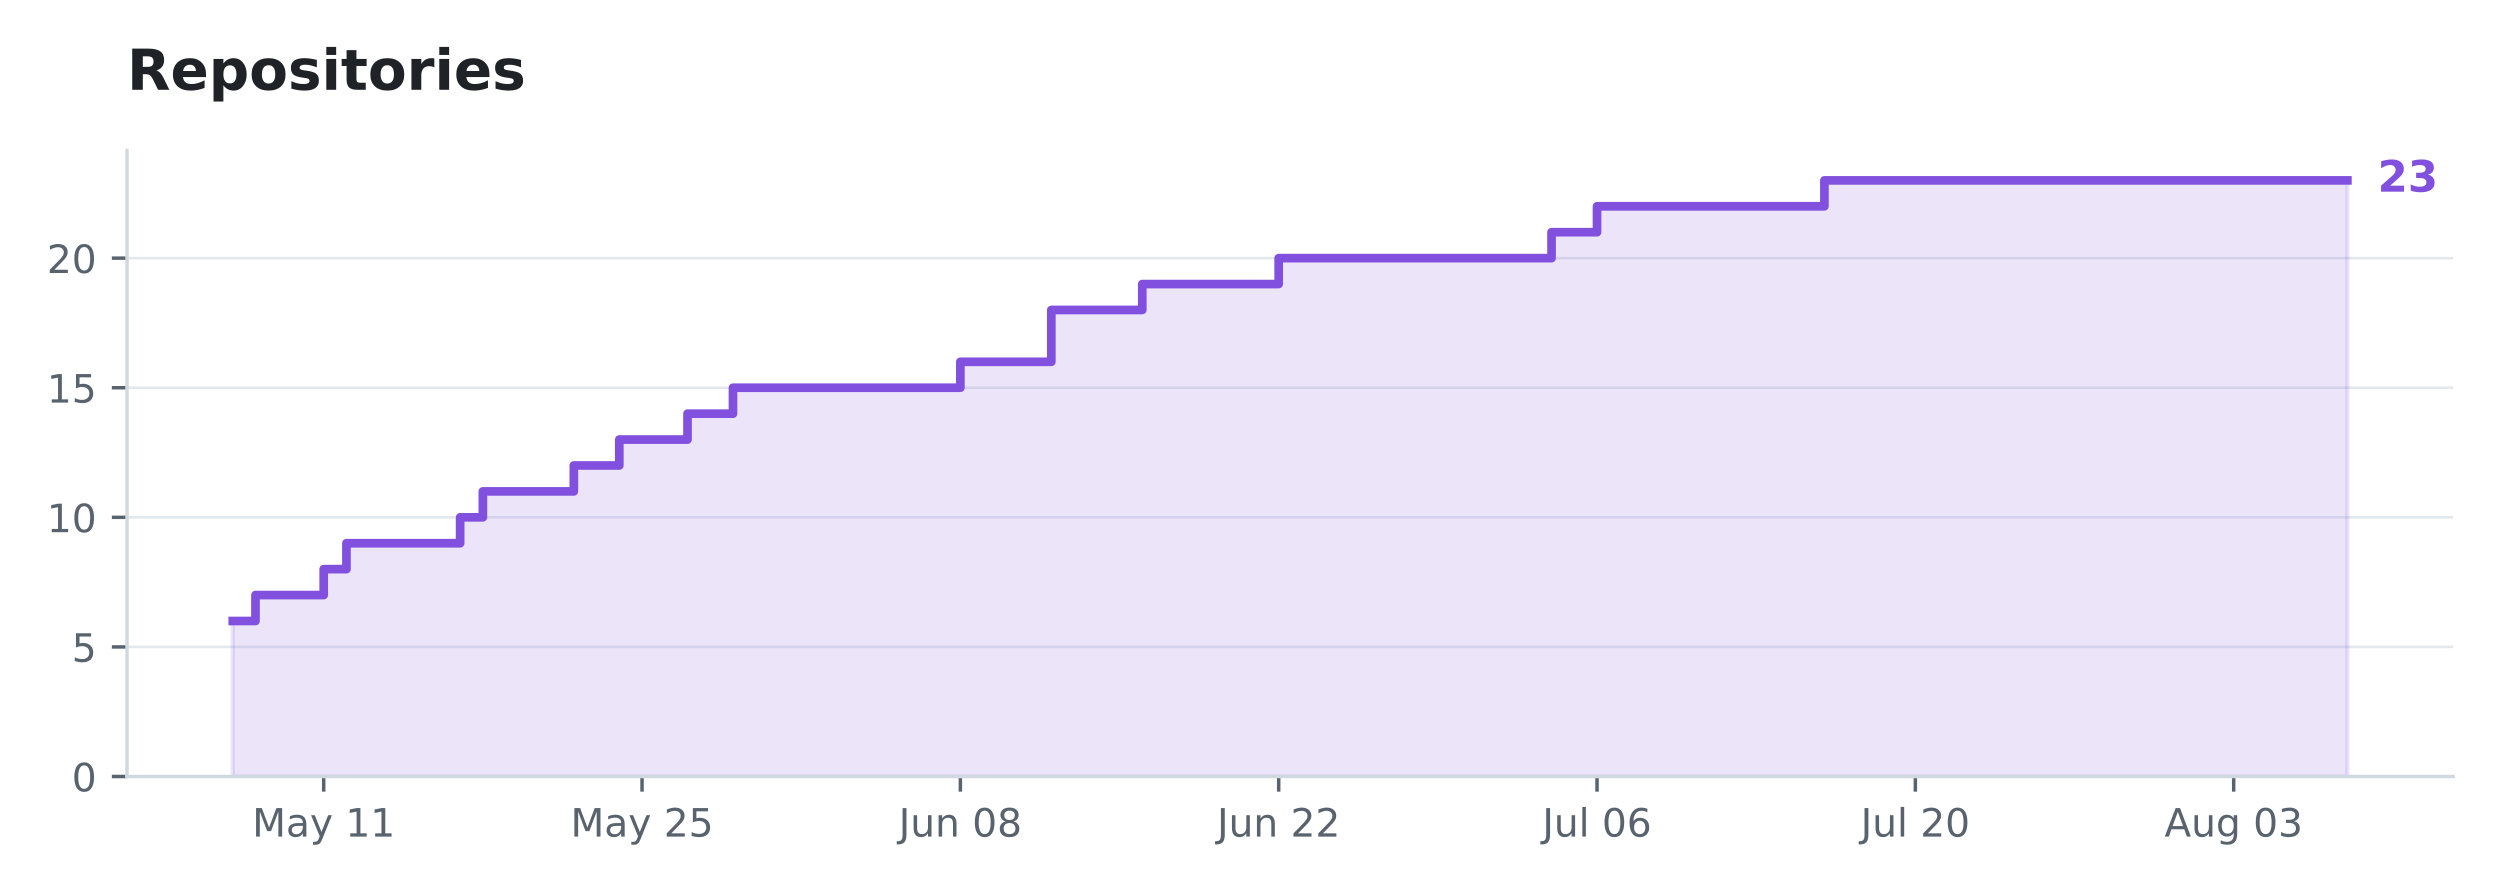
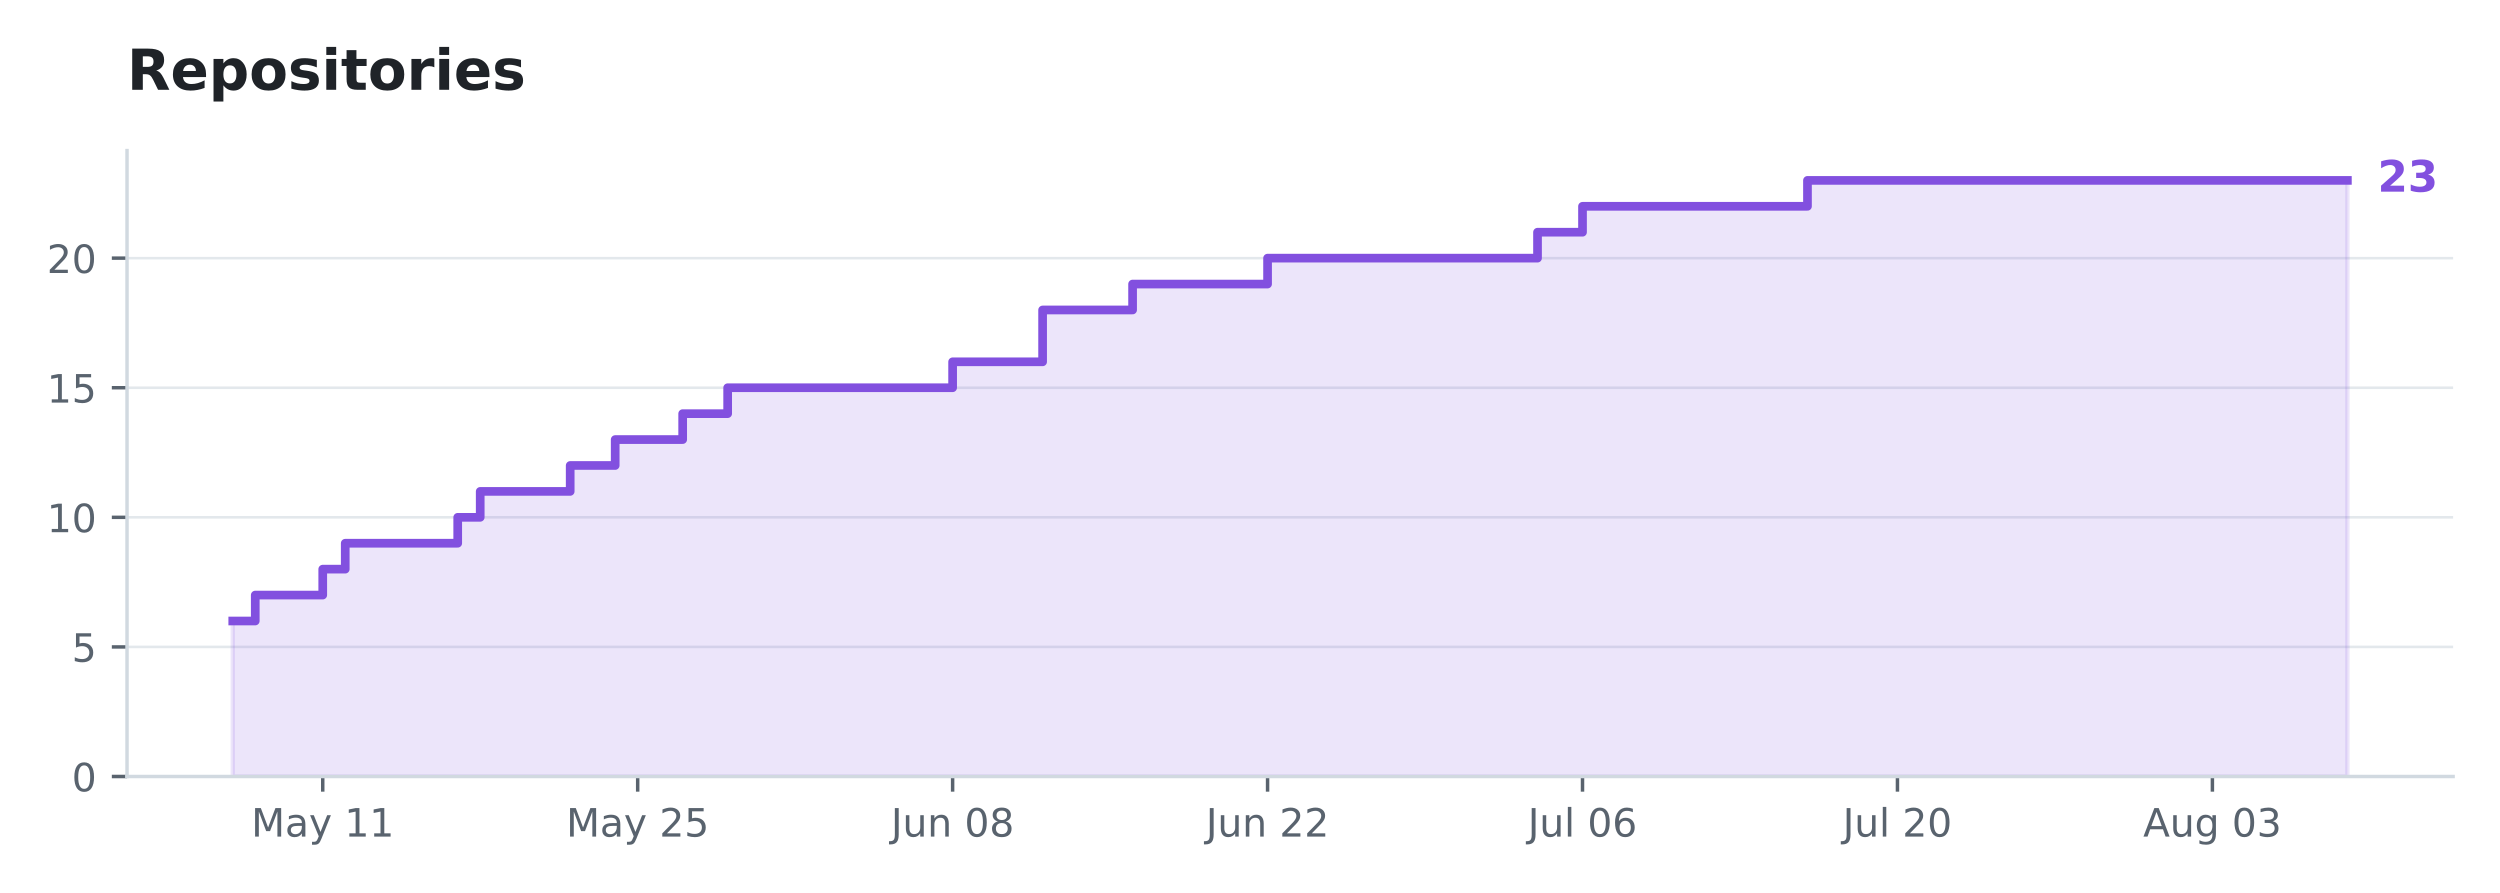
<svg xmlns="http://www.w3.org/2000/svg" xmlns:xlink="http://www.w3.org/1999/xlink" width="575.732pt" height="205.623pt" viewBox="0 0 575.732 205.623" version="1.1">
  <defs>
    <style type="text/css">*{stroke-linejoin: round; stroke-linecap: butt}</style>
  </defs>
  <g id="figure_1">
    <g id="patch_1">
      <path d="M 0 205.623  L 575.732 205.623  L 575.732 0  L 0 0  L 0 205.623  z " style="fill: none; opacity: 0" />
    </g>
    <g id="axes_1">
      <g id="patch_2">
        <path d="M 29.253 178.822  L 564.933 178.822  L 564.933 34.678  L 29.253 34.678  L 29.253 178.822  z " style="fill: none" />
      </g>
      <g id="matplotlib.axis_1">
        <g id="xtick_1">
          <g id="line2d_1">
            <defs>
-               <path id="mcbb203eec3" d="M 0 0  L 0 3.5  " style="stroke: #59636e; stroke-width: 0.8" />
+               <path id="m0a69def0e8" d="M 0 0  L 0 3.5  " style="stroke: #59636e; stroke-width: 0.8" />
            </defs>
            <g>
-               <use xlink:href="#mcbb203eec3" x="74.547" y="178.822" style="fill: #59636e; stroke: #59636e; stroke-width: 0.8" />
+               <use xlink:href="#m0a69def0e8" x="74.324" y="178.822" style="fill: #59636e; stroke: #59636e; stroke-width: 0.8" />
            </g>
          </g>
          <g id="text_1">
-             <g style="fill: #59636e" transform="translate(58.08689 192.6599) scale(0.09 -0.09)">
+             <g style="fill: #59636e" transform="translate(57.86406 192.6599) scale(0.09 -0.09)">
              <defs>
                <path id="DejaVuSans-30" d="M 628 4666  L 1569 4666  L 2759 1491  L 3956 4666  L 4897 4666  L 4897 0  L 4281 0  L 4281 4097  L 3078 897  L 2444 897  L 1241 4097  L 1241 0  L 628 0  L 628 4666  z " transform="scale(0.015625)" />
                <path id="DejaVuSans-44" d="M 2194 1759  Q 1497 1759 1228 1600  Q 959 1441 959 1056  Q 959 750 1161 570  Q 1363 391 1709 391  Q 2188 391 2477 730  Q 2766 1069 2766 1631  L 2766 1759  L 2194 1759  z M 3341 1997  L 3341 0  L 2766 0  L 2766 531  Q 2569 213 2275 61  Q 1981 -91 1556 -91  Q 1019 -91 701 211  Q 384 513 384 1019  Q 384 1609 779 1909  Q 1175 2209 1959 2209  L 2766 2209  L 2766 2266  Q 2766 2663 2505 2880  Q 2244 3097 1772 3097  Q 1472 3097 1187 3025  Q 903 2953 641 2809  L 641 3341  Q 956 3463 1253 3523  Q 1550 3584 1831 3584  Q 2591 3584 2966 3190  Q 3341 2797 3341 1997  z " transform="scale(0.015625)" />
                <path id="DejaVuSans-5c" d="M 2059 -325  Q 1816 -950 1584 -1140  Q 1353 -1331 966 -1331  L 506 -1331  L 506 -850  L 844 -850  Q 1081 -850 1212 -737  Q 1344 -625 1503 -206  L 1606 56  L 191 3500  L 800 3500  L 1894 763  L 2988 3500  L 3597 3500  L 2059 -325  z " transform="scale(0.015625)" />
                <path id="DejaVuSans-3" transform="scale(0.015625)" />
                <path id="DejaVuSans-14" d="M 794 531  L 1825 531  L 1825 4091  L 703 3866  L 703 4441  L 1819 4666  L 2450 4666  L 2450 531  L 3481 531  L 3481 0  L 794 0  L 794 531  z " transform="scale(0.015625)" />
              </defs>
              <use xlink:href="#DejaVuSans-30" />
              <use xlink:href="#DejaVuSans-44" transform="translate(86.28125 0)" />
              <use xlink:href="#DejaVuSans-5c" transform="translate(147.5625 0)" />
              <use xlink:href="#DejaVuSans-3" transform="translate(206.75 0)" />
              <use xlink:href="#DejaVuSans-14" transform="translate(238.5312 0)" />
              <use xlink:href="#DejaVuSans-14" transform="translate(302.1562 0)" />
            </g>
          </g>
        </g>
        <g id="xtick_2">
          <g id="line2d_2">
            <g>
-               <use xlink:href="#mcbb203eec3" x="147.856" y="178.822" style="fill: #59636e; stroke: #59636e; stroke-width: 0.8" />
+               <use xlink:href="#m0a69def0e8" x="146.853" y="178.822" style="fill: #59636e; stroke: #59636e; stroke-width: 0.8" />
            </g>
          </g>
          <g id="text_2">
-             <g style="fill: #59636e" transform="translate(131.396 192.6599) scale(0.09 -0.09)">
+             <g style="fill: #59636e" transform="translate(130.3933 192.6599) scale(0.09 -0.09)">
              <defs>
                <path id="DejaVuSans-15" d="M 1228 531  L 3431 531  L 3431 0  L 469 0  L 469 531  Q 828 903 1448 1529  Q 2069 2156 2228 2338  Q 2531 2678 2651 2914  Q 2772 3150 2772 3378  Q 2772 3750 2511 3984  Q 2250 4219 1831 4219  Q 1534 4219 1204 4116  Q 875 4013 500 3803  L 500 4441  Q 881 4594 1212 4672  Q 1544 4750 1819 4750  Q 2544 4750 2975 4387  Q 3406 4025 3406 3419  Q 3406 3131 3298 2873  Q 3191 2616 2906 2266  Q 2828 2175 2409 1742  Q 1991 1309 1228 531  z " transform="scale(0.015625)" />
                <path id="DejaVuSans-18" d="M 691 4666  L 3169 4666  L 3169 4134  L 1269 4134  L 1269 2991  Q 1406 3038 1543 3061  Q 1681 3084 1819 3084  Q 2600 3084 3056 2656  Q 3513 2228 3513 1497  Q 3513 744 3044 326  Q 2575 -91 1722 -91  Q 1428 -91 1123 -41  Q 819 9 494 109  L 494 744  Q 775 591 1075 516  Q 1375 441 1709 441  Q 2250 441 2565 725  Q 2881 1009 2881 1497  Q 2881 1984 2565 2268  Q 2250 2553 1709 2553  Q 1456 2553 1204 2497  Q 953 2441 691 2322  L 691 4666  z " transform="scale(0.015625)" />
              </defs>
              <use xlink:href="#DejaVuSans-30" />
              <use xlink:href="#DejaVuSans-44" transform="translate(86.28125 0)" />
              <use xlink:href="#DejaVuSans-5c" transform="translate(147.5625 0)" />
              <use xlink:href="#DejaVuSans-3" transform="translate(206.75 0)" />
              <use xlink:href="#DejaVuSans-15" transform="translate(238.5312 0)" />
              <use xlink:href="#DejaVuSans-18" transform="translate(302.1562 0)" />
            </g>
          </g>
        </g>
        <g id="xtick_3">
          <g id="line2d_3">
            <g>
-               <use xlink:href="#mcbb203eec3" x="221.165" y="178.822" style="fill: #59636e; stroke: #59636e; stroke-width: 0.8" />
+               <use xlink:href="#m0a69def0e8" x="219.383" y="178.822" style="fill: #59636e; stroke: #59636e; stroke-width: 0.8" />
            </g>
          </g>
          <g id="text_3">
-             <g style="fill: #59636e" transform="translate(206.9776 192.6599) scale(0.09 -0.09)">
+             <g style="fill: #59636e" transform="translate(205.195 192.6599) scale(0.09 -0.09)">
              <defs>
                <path id="DejaVuSans-2d" d="M 628 4666  L 1259 4666  L 1259 325  Q 1259 -519 939 -900  Q 619 -1281 -91 -1281  L -331 -1281  L -331 -750  L -134 -750  Q 284 -750 456 -515  Q 628 -281 628 325  L 628 4666  z " transform="scale(0.015625)" />
                <path id="DejaVuSans-58" d="M 544 1381  L 544 3500  L 1119 3500  L 1119 1403  Q 1119 906 1312 657  Q 1506 409 1894 409  Q 2359 409 2629 706  Q 2900 1003 2900 1516  L 2900 3500  L 3475 3500  L 3475 0  L 2900 0  L 2900 538  Q 2691 219 2414 64  Q 2138 -91 1772 -91  Q 1169 -91 856 284  Q 544 659 544 1381  z M 1991 3584  L 1991 3584  z " transform="scale(0.015625)" />
                <path id="DejaVuSans-51" d="M 3513 2113  L 3513 0  L 2938 0  L 2938 2094  Q 2938 2591 2744 2837  Q 2550 3084 2163 3084  Q 1697 3084 1428 2787  Q 1159 2491 1159 1978  L 1159 0  L 581 0  L 581 3500  L 1159 3500  L 1159 2956  Q 1366 3272 1645 3428  Q 1925 3584 2291 3584  Q 2894 3584 3203 3211  Q 3513 2838 3513 2113  z " transform="scale(0.015625)" />
                <path id="DejaVuSans-13" d="M 2034 4250  Q 1547 4250 1301 3770  Q 1056 3291 1056 2328  Q 1056 1369 1301 889  Q 1547 409 2034 409  Q 2525 409 2770 889  Q 3016 1369 3016 2328  Q 3016 3291 2770 3770  Q 2525 4250 2034 4250  z M 2034 4750  Q 2819 4750 3233 4129  Q 3647 3509 3647 2328  Q 3647 1150 3233 529  Q 2819 -91 2034 -91  Q 1250 -91 836 529  Q 422 1150 422 2328  Q 422 3509 836 4129  Q 1250 4750 2034 4750  z " transform="scale(0.015625)" />
                <path id="DejaVuSans-1b" d="M 2034 2216  Q 1584 2216 1326 1975  Q 1069 1734 1069 1313  Q 1069 891 1326 650  Q 1584 409 2034 409  Q 2484 409 2743 651  Q 3003 894 3003 1313  Q 3003 1734 2745 1975  Q 2488 2216 2034 2216  z M 1403 2484  Q 997 2584 770 2862  Q 544 3141 544 3541  Q 544 4100 942 4425  Q 1341 4750 2034 4750  Q 2731 4750 3128 4425  Q 3525 4100 3525 3541  Q 3525 3141 3298 2862  Q 3072 2584 2669 2484  Q 3125 2378 3379 2068  Q 3634 1759 3634 1313  Q 3634 634 3220 271  Q 2806 -91 2034 -91  Q 1263 -91 848 271  Q 434 634 434 1313  Q 434 1759 690 2068  Q 947 2378 1403 2484  z M 1172 3481  Q 1172 3119 1398 2916  Q 1625 2713 2034 2713  Q 2441 2713 2670 2916  Q 2900 3119 2900 3481  Q 2900 3844 2670 4047  Q 2441 4250 2034 4250  Q 1625 4250 1398 4047  Q 1172 3844 1172 3481  z " transform="scale(0.015625)" />
              </defs>
              <use xlink:href="#DejaVuSans-2d" />
              <use xlink:href="#DejaVuSans-58" transform="translate(29.5 0)" />
              <use xlink:href="#DejaVuSans-51" transform="translate(92.875 0)" />
              <use xlink:href="#DejaVuSans-3" transform="translate(156.25 0)" />
              <use xlink:href="#DejaVuSans-13" transform="translate(188.0312 0)" />
              <use xlink:href="#DejaVuSans-1b" transform="translate(251.6562 0)" />
            </g>
          </g>
        </g>
        <g id="xtick_4">
          <g id="line2d_4">
            <g>
-               <use xlink:href="#mcbb203eec3" x="294.474" y="178.822" style="fill: #59636e; stroke: #59636e; stroke-width: 0.8" />
+               <use xlink:href="#m0a69def0e8" x="291.912" y="178.822" style="fill: #59636e; stroke: #59636e; stroke-width: 0.8" />
            </g>
          </g>
          <g id="text_4">
-             <g style="fill: #59636e" transform="translate(280.2867 192.6599) scale(0.09 -0.09)">
+             <g style="fill: #59636e" transform="translate(277.7242 192.6599) scale(0.09 -0.09)">
              <use xlink:href="#DejaVuSans-2d" />
              <use xlink:href="#DejaVuSans-58" transform="translate(29.5 0)" />
              <use xlink:href="#DejaVuSans-51" transform="translate(92.875 0)" />
              <use xlink:href="#DejaVuSans-3" transform="translate(156.25 0)" />
              <use xlink:href="#DejaVuSans-15" transform="translate(188.0312 0)" />
              <use xlink:href="#DejaVuSans-15" transform="translate(251.6562 0)" />
            </g>
          </g>
        </g>
        <g id="xtick_5">
          <g id="line2d_5">
            <g>
-               <use xlink:href="#mcbb203eec3" x="367.783" y="178.822" style="fill: #59636e; stroke: #59636e; stroke-width: 0.8" />
+               <use xlink:href="#m0a69def0e8" x="364.441" y="178.822" style="fill: #59636e; stroke: #59636e; stroke-width: 0.8" />
            </g>
          </g>
          <g id="text_5">
-             <g style="fill: #59636e" transform="translate(355.1975 192.6606) scale(0.09 -0.09)">
+             <g style="fill: #59636e" transform="translate(351.8551 192.6606) scale(0.09 -0.09)">
              <defs>
                <path id="DejaVuSans-4f" d="M 603 4863  L 1178 4863  L 1178 0  L 603 0  L 603 4863  z " transform="scale(0.015625)" />
                <path id="DejaVuSans-19" d="M 2113 2584  Q 1688 2584 1439 2293  Q 1191 2003 1191 1497  Q 1191 994 1439 701  Q 1688 409 2113 409  Q 2538 409 2786 701  Q 3034 994 3034 1497  Q 3034 2003 2786 2293  Q 2538 2584 2113 2584  z M 3366 4563  L 3366 3988  Q 3128 4100 2886 4159  Q 2644 4219 2406 4219  Q 1781 4219 1451 3797  Q 1122 3375 1075 2522  Q 1259 2794 1537 2939  Q 1816 3084 2150 3084  Q 2853 3084 3261 2657  Q 3669 2231 3669 1497  Q 3669 778 3244 343  Q 2819 -91 2113 -91  Q 1303 -91 875 529  Q 447 1150 447 2328  Q 447 3434 972 4092  Q 1497 4750 2381 4750  Q 2619 4750 2861 4703  Q 3103 4656 3366 4563  z " transform="scale(0.015625)" />
              </defs>
              <use xlink:href="#DejaVuSans-2d" />
              <use xlink:href="#DejaVuSans-58" transform="translate(29.5 0)" />
              <use xlink:href="#DejaVuSans-4f" transform="translate(92.875 0)" />
              <use xlink:href="#DejaVuSans-3" transform="translate(120.6562 0)" />
              <use xlink:href="#DejaVuSans-13" transform="translate(152.4375 0)" />
              <use xlink:href="#DejaVuSans-19" transform="translate(216.0625 0)" />
            </g>
          </g>
        </g>
        <g id="xtick_6">
          <g id="line2d_6">
            <g>
-               <use xlink:href="#mcbb203eec3" x="441.092" y="178.822" style="fill: #59636e; stroke: #59636e; stroke-width: 0.8" />
+               <use xlink:href="#m0a69def0e8" x="436.97" y="178.822" style="fill: #59636e; stroke: #59636e; stroke-width: 0.8" />
            </g>
          </g>
          <g id="text_6">
-             <g style="fill: #59636e" transform="translate(428.5066 192.6606) scale(0.09 -0.09)">
+             <g style="fill: #59636e" transform="translate(424.3843 192.6606) scale(0.09 -0.09)">
              <use xlink:href="#DejaVuSans-2d" />
              <use xlink:href="#DejaVuSans-58" transform="translate(29.5 0)" />
              <use xlink:href="#DejaVuSans-4f" transform="translate(92.875 0)" />
              <use xlink:href="#DejaVuSans-3" transform="translate(120.6562 0)" />
              <use xlink:href="#DejaVuSans-15" transform="translate(152.4375 0)" />
              <use xlink:href="#DejaVuSans-13" transform="translate(216.0625 0)" />
            </g>
          </g>
        </g>
        <g id="xtick_7">
          <g id="line2d_7">
            <g>
-               <use xlink:href="#mcbb203eec3" x="514.402" y="178.822" style="fill: #59636e; stroke: #59636e; stroke-width: 0.8" />
+               <use xlink:href="#m0a69def0e8" x="509.499" y="178.822" style="fill: #59636e; stroke: #59636e; stroke-width: 0.8" />
            </g>
          </g>
          <g id="text_7">
-             <g style="fill: #59636e" transform="translate(498.4582 192.6599) scale(0.09 -0.09)">
+             <g style="fill: #59636e" transform="translate(493.5561 192.6599) scale(0.09 -0.09)">
              <defs>
                <path id="DejaVuSans-24" d="M 2188 4044  L 1331 1722  L 3047 1722  L 2188 4044  z M 1831 4666  L 2547 4666  L 4325 0  L 3669 0  L 3244 1197  L 1141 1197  L 716 0  L 50 0  L 1831 4666  z " transform="scale(0.015625)" />
                <path id="DejaVuSans-4a" d="M 2906 1791  Q 2906 2416 2648 2759  Q 2391 3103 1925 3103  Q 1463 3103 1205 2759  Q 947 2416 947 1791  Q 947 1169 1205 825  Q 1463 481 1925 481  Q 2391 481 2648 825  Q 2906 1169 2906 1791  z M 3481 434  Q 3481 -459 3084 -895  Q 2688 -1331 1869 -1331  Q 1566 -1331 1297 -1286  Q 1028 -1241 775 -1147  L 775 -588  Q 1028 -725 1275 -790  Q 1522 -856 1778 -856  Q 2344 -856 2625 -561  Q 2906 -266 2906 331  L 2906 616  Q 2728 306 2450 153  Q 2172 0 1784 0  Q 1141 0 747 490  Q 353 981 353 1791  Q 353 2603 747 3093  Q 1141 3584 1784 3584  Q 2172 3584 2450 3431  Q 2728 3278 2906 2969  L 2906 3500  L 3481 3500  L 3481 434  z " transform="scale(0.015625)" />
                <path id="DejaVuSans-16" d="M 2597 2516  Q 3050 2419 3304 2112  Q 3559 1806 3559 1356  Q 3559 666 3084 287  Q 2609 -91 1734 -91  Q 1441 -91 1130 -33  Q 819 25 488 141  L 488 750  Q 750 597 1062 519  Q 1375 441 1716 441  Q 2309 441 2620 675  Q 2931 909 2931 1356  Q 2931 1769 2642 2001  Q 2353 2234 1838 2234  L 1294 2234  L 1294 2753  L 1863 2753  Q 2328 2753 2575 2939  Q 2822 3125 2822 3475  Q 2822 3834 2567 4026  Q 2313 4219 1838 4219  Q 1578 4219 1281 4162  Q 984 4106 628 3988  L 628 4550  Q 988 4650 1302 4700  Q 1616 4750 1894 4750  Q 2613 4750 3031 4423  Q 3450 4097 3450 3541  Q 3450 3153 3228 2886  Q 3006 2619 2597 2516  z " transform="scale(0.015625)" />
              </defs>
              <use xlink:href="#DejaVuSans-24" />
              <use xlink:href="#DejaVuSans-58" transform="translate(68.40625 0)" />
              <use xlink:href="#DejaVuSans-4a" transform="translate(131.7812 0)" />
              <use xlink:href="#DejaVuSans-3" transform="translate(195.2656 0)" />
              <use xlink:href="#DejaVuSans-13" transform="translate(227.0469 0)" />
              <use xlink:href="#DejaVuSans-16" transform="translate(290.6719 0)" />
            </g>
          </g>
        </g>
      </g>
      <g id="matplotlib.axis_2">
        <g id="ytick_1">
          <g id="line2d_8">
-             <path d="M 29.253 178.822  L 564.933 178.822  " clip-path="url(#ped94581269)" style="fill: none; stroke: #d1d9e0; stroke-opacity: 0.6; stroke-width: 0.6; stroke-linecap: square" />
+             <path d="M 29.253 178.822  L 564.933 178.822  " clip-path="url(#pbe15e3e362)" style="fill: none; stroke: #d1d9e0; stroke-opacity: 0.6; stroke-width: 0.6; stroke-linecap: square" />
          </g>
          <g id="line2d_9">
            <defs>
-               <path id="m1f58596555" d="M 0 0  L -3.5 0  " style="stroke: #59636e; stroke-width: 0.8" />
+               <path id="m14bc54cd9a" d="M 0 0  L -3.5 0  " style="stroke: #59636e; stroke-width: 0.8" />
            </defs>
            <g>
-               <use xlink:href="#m1f58596555" x="29.253" y="178.822" style="fill: #59636e; stroke: #59636e; stroke-width: 0.8" />
+               <use xlink:href="#m14bc54cd9a" x="29.253" y="178.822" style="fill: #59636e; stroke: #59636e; stroke-width: 0.8" />
            </g>
          </g>
          <g id="text_8">
            <g style="fill: #59636e" transform="translate(16.52625 182.2409) scale(0.09 -0.09)">
              <use xlink:href="#DejaVuSans-13" />
            </g>
          </g>
        </g>
        <g id="ytick_2">
          <g id="line2d_10">
-             <path d="M 29.253 148.978  L 564.933 148.978  " clip-path="url(#ped94581269)" style="fill: none; stroke: #d1d9e0; stroke-opacity: 0.6; stroke-width: 0.6; stroke-linecap: square" />
+             <path d="M 29.253 148.978  L 564.933 148.978  " clip-path="url(#pbe15e3e362)" style="fill: none; stroke: #d1d9e0; stroke-opacity: 0.6; stroke-width: 0.6; stroke-linecap: square" />
          </g>
          <g id="line2d_11">
            <g>
-               <use xlink:href="#m1f58596555" x="29.253" y="148.978" style="fill: #59636e; stroke: #59636e; stroke-width: 0.8" />
+               <use xlink:href="#m14bc54cd9a" x="29.253" y="148.978" style="fill: #59636e; stroke: #59636e; stroke-width: 0.8" />
            </g>
          </g>
          <g id="text_9">
            <g style="fill: #59636e" transform="translate(16.52625 152.3974) scale(0.09 -0.09)">
              <use xlink:href="#DejaVuSans-18" />
            </g>
          </g>
        </g>
        <g id="ytick_3">
          <g id="line2d_12">
-             <path d="M 29.253 119.135  L 564.933 119.135  " clip-path="url(#ped94581269)" style="fill: none; stroke: #d1d9e0; stroke-opacity: 0.6; stroke-width: 0.6; stroke-linecap: square" />
+             <path d="M 29.253 119.135  L 564.933 119.135  " clip-path="url(#pbe15e3e362)" style="fill: none; stroke: #d1d9e0; stroke-opacity: 0.6; stroke-width: 0.6; stroke-linecap: square" />
          </g>
          <g id="line2d_13">
            <g>
-               <use xlink:href="#m1f58596555" x="29.253" y="119.135" style="fill: #59636e; stroke: #59636e; stroke-width: 0.8" />
+               <use xlink:href="#m14bc54cd9a" x="29.253" y="119.135" style="fill: #59636e; stroke: #59636e; stroke-width: 0.8" />
            </g>
          </g>
          <g id="text_10">
            <g style="fill: #59636e" transform="translate(10.8 122.554) scale(0.09 -0.09)">
              <use xlink:href="#DejaVuSans-14" />
              <use xlink:href="#DejaVuSans-13" transform="translate(63.625 0)" />
            </g>
          </g>
        </g>
        <g id="ytick_4">
          <g id="line2d_14">
-             <path d="M 29.253 89.292  L 564.933 89.292  " clip-path="url(#ped94581269)" style="fill: none; stroke: #d1d9e0; stroke-opacity: 0.6; stroke-width: 0.6; stroke-linecap: square" />
+             <path d="M 29.253 89.292  L 564.933 89.292  " clip-path="url(#pbe15e3e362)" style="fill: none; stroke: #d1d9e0; stroke-opacity: 0.6; stroke-width: 0.6; stroke-linecap: square" />
          </g>
          <g id="line2d_15">
            <g>
-               <use xlink:href="#m1f58596555" x="29.253" y="89.292" style="fill: #59636e; stroke: #59636e; stroke-width: 0.8" />
+               <use xlink:href="#m14bc54cd9a" x="29.253" y="89.292" style="fill: #59636e; stroke: #59636e; stroke-width: 0.8" />
            </g>
          </g>
          <g id="text_11">
            <g style="fill: #59636e" transform="translate(10.8 92.71048) scale(0.09 -0.09)">
              <use xlink:href="#DejaVuSans-14" />
              <use xlink:href="#DejaVuSans-18" transform="translate(63.625 0)" />
            </g>
          </g>
        </g>
        <g id="ytick_5">
          <g id="line2d_16">
-             <path d="M 29.253 59.448  L 564.933 59.448  " clip-path="url(#ped94581269)" style="fill: none; stroke: #d1d9e0; stroke-opacity: 0.6; stroke-width: 0.6; stroke-linecap: square" />
+             <path d="M 29.253 59.448  L 564.933 59.448  " clip-path="url(#pbe15e3e362)" style="fill: none; stroke: #d1d9e0; stroke-opacity: 0.6; stroke-width: 0.6; stroke-linecap: square" />
          </g>
          <g id="line2d_17">
            <g>
-               <use xlink:href="#m1f58596555" x="29.253" y="59.448" style="fill: #59636e; stroke: #59636e; stroke-width: 0.8" />
+               <use xlink:href="#m14bc54cd9a" x="29.253" y="59.448" style="fill: #59636e; stroke: #59636e; stroke-width: 0.8" />
            </g>
          </g>
          <g id="text_12">
            <g style="fill: #59636e" transform="translate(10.8 62.867) scale(0.09 -0.09)">
              <use xlink:href="#DejaVuSans-15" />
              <use xlink:href="#DejaVuSans-13" transform="translate(63.625 0)" />
            </g>
          </g>
        </g>
      </g>
      <g id="FillBetweenPolyCollection_1">
        <defs>
-           <path id="m9e77bc4ef1" d="M 53.602 -26.801  L 53.602 -62.613  L 58.838 -62.613  L 58.838 -68.582  L 64.074 -68.582  L 64.074 -68.582  L 69.311 -68.582  L 69.311 -68.582  L 74.547 -68.582  L 74.547 -74.55  L 79.783 -74.55  L 79.783 -80.519  L 85.02 -80.519  L 85.02 -80.519  L 90.256 -80.519  L 90.256 -80.519  L 95.493 -80.519  L 95.493 -80.519  L 100.729 -80.519  L 100.729 -80.519  L 105.965 -80.519  L 105.965 -86.488  L 111.202 -86.488  L 111.202 -92.456  L 116.438 -92.456  L 116.438 -92.456  L 121.674 -92.456  L 121.674 -92.456  L 126.911 -92.456  L 126.911 -92.456  L 132.147 -92.456  L 132.147 -98.425  L 137.383 -98.425  L 137.383 -98.425  L 142.62 -98.425  L 142.62 -104.394  L 147.856 -104.394  L 147.856 -104.394  L 153.093 -104.394  L 153.093 -104.394  L 158.329 -104.394  L 158.329 -110.362  L 163.565 -110.362  L 163.565 -110.362  L 168.802 -110.362  L 168.802 -116.331  L 174.038 -116.331  L 174.038 -116.331  L 179.274 -116.331  L 179.274 -116.331  L 184.511 -116.331  L 184.511 -116.331  L 189.747 -116.331  L 189.747 -116.331  L 194.983 -116.331  L 194.983 -116.331  L 200.22 -116.331  L 200.22 -116.331  L 205.456 -116.331  L 205.456 -116.331  L 210.692 -116.331  L 210.692 -116.331  L 215.929 -116.331  L 215.929 -116.331  L 221.165 -116.331  L 221.165 -122.3  L 226.402 -122.3  L 226.402 -122.3  L 231.638 -122.3  L 231.638 -122.3  L 236.874 -122.3  L 236.874 -122.3  L 242.111 -122.3  L 242.111 -134.237  L 247.347 -134.237  L 247.347 -134.237  L 252.583 -134.237  L 252.583 -134.237  L 257.82 -134.237  L 257.82 -134.237  L 263.056 -134.237  L 263.056 -140.206  L 268.293 -140.206  L 268.293 -140.206  L 273.529 -140.206  L 273.529 -140.206  L 278.765 -140.206  L 278.765 -140.206  L 284.002 -140.206  L 284.002 -140.206  L 289.238 -140.206  L 289.238 -140.206  L 294.474 -140.206  L 294.474 -146.175  L 299.711 -146.175  L 299.711 -146.175  L 304.947 -146.175  L 304.947 -146.175  L 310.183 -146.175  L 310.183 -146.175  L 315.42 -146.175  L 315.42 -146.175  L 320.656 -146.175  L 320.656 -146.175  L 325.892 -146.175  L 325.892 -146.175  L 331.129 -146.175  L 331.129 -146.175  L 336.365 -146.175  L 336.365 -146.175  L 341.602 -146.175  L 341.602 -146.175  L 346.838 -146.175  L 346.838 -146.175  L 352.074 -146.175  L 352.074 -146.175  L 357.311 -146.175  L 357.311 -152.143  L 362.547 -152.143  L 362.547 -152.143  L 367.783 -152.143  L 367.783 -158.112  L 373.02 -158.112  L 373.02 -158.112  L 378.256 -158.112  L 378.256 -158.112  L 383.493 -158.112  L 383.493 -158.112  L 388.729 -158.112  L 388.729 -158.112  L 393.965 -158.112  L 393.965 -158.112  L 399.202 -158.112  L 399.202 -158.112  L 404.438 -158.112  L 404.438 -158.112  L 409.674 -158.112  L 409.674 -158.112  L 414.911 -158.112  L 414.911 -158.112  L 420.147 -158.112  L 420.147 -164.081  L 425.383 -164.081  L 425.383 -164.081  L 430.62 -164.081  L 430.62 -164.081  L 435.856 -164.081  L 435.856 -164.081  L 441.092 -164.081  L 441.092 -164.081  L 446.329 -164.081  L 446.329 -164.081  L 451.565 -164.081  L 451.565 -164.081  L 456.802 -164.081  L 456.802 -164.081  L 462.038 -164.081  L 462.038 -164.081  L 467.274 -164.081  L 467.274 -164.081  L 472.511 -164.081  L 472.511 -164.081  L 477.747 -164.081  L 477.747 -164.081  L 482.983 -164.081  L 482.983 -164.081  L 488.22 -164.081  L 488.22 -164.081  L 493.456 -164.081  L 493.456 -164.081  L 498.692 -164.081  L 498.692 -164.081  L 503.929 -164.081  L 503.929 -164.081  L 509.165 -164.081  L 509.165 -164.081  L 514.402 -164.081  L 514.402 -164.081  L 519.638 -164.081  L 519.638 -164.081  L 524.874 -164.081  L 524.874 -164.081  L 530.111 -164.081  L 530.111 -164.081  L 535.347 -164.081  L 535.347 -164.081  L 540.583 -164.081  L 540.583 -164.081  L 540.583 -26.801  L 540.583 -26.801  L 540.583 -26.801  L 535.347 -26.801  L 535.347 -26.801  L 530.111 -26.801  L 530.111 -26.801  L 524.874 -26.801  L 524.874 -26.801  L 519.638 -26.801  L 519.638 -26.801  L 514.402 -26.801  L 514.402 -26.801  L 509.165 -26.801  L 509.165 -26.801  L 503.929 -26.801  L 503.929 -26.801  L 498.692 -26.801  L 498.692 -26.801  L 493.456 -26.801  L 493.456 -26.801  L 488.22 -26.801  L 488.22 -26.801  L 482.983 -26.801  L 482.983 -26.801  L 477.747 -26.801  L 477.747 -26.801  L 472.511 -26.801  L 472.511 -26.801  L 467.274 -26.801  L 467.274 -26.801  L 462.038 -26.801  L 462.038 -26.801  L 456.802 -26.801  L 456.802 -26.801  L 451.565 -26.801  L 451.565 -26.801  L 446.329 -26.801  L 446.329 -26.801  L 441.092 -26.801  L 441.092 -26.801  L 435.856 -26.801  L 435.856 -26.801  L 430.62 -26.801  L 430.62 -26.801  L 425.383 -26.801  L 425.383 -26.801  L 420.147 -26.801  L 420.147 -26.801  L 414.911 -26.801  L 414.911 -26.801  L 409.674 -26.801  L 409.674 -26.801  L 404.438 -26.801  L 404.438 -26.801  L 399.202 -26.801  L 399.202 -26.801  L 393.965 -26.801  L 393.965 -26.801  L 388.729 -26.801  L 388.729 -26.801  L 383.493 -26.801  L 383.493 -26.801  L 378.256 -26.801  L 378.256 -26.801  L 373.02 -26.801  L 373.02 -26.801  L 367.783 -26.801  L 367.783 -26.801  L 362.547 -26.801  L 362.547 -26.801  L 357.311 -26.801  L 357.311 -26.801  L 352.074 -26.801  L 352.074 -26.801  L 346.838 -26.801  L 346.838 -26.801  L 341.602 -26.801  L 341.602 -26.801  L 336.365 -26.801  L 336.365 -26.801  L 331.129 -26.801  L 331.129 -26.801  L 325.892 -26.801  L 325.892 -26.801  L 320.656 -26.801  L 320.656 -26.801  L 315.42 -26.801  L 315.42 -26.801  L 310.183 -26.801  L 310.183 -26.801  L 304.947 -26.801  L 304.947 -26.801  L 299.711 -26.801  L 299.711 -26.801  L 294.474 -26.801  L 294.474 -26.801  L 289.238 -26.801  L 289.238 -26.801  L 284.002 -26.801  L 284.002 -26.801  L 278.765 -26.801  L 278.765 -26.801  L 273.529 -26.801  L 273.529 -26.801  L 268.293 -26.801  L 268.293 -26.801  L 263.056 -26.801  L 263.056 -26.801  L 257.82 -26.801  L 257.82 -26.801  L 252.583 -26.801  L 252.583 -26.801  L 247.347 -26.801  L 247.347 -26.801  L 242.111 -26.801  L 242.111 -26.801  L 236.874 -26.801  L 236.874 -26.801  L 231.638 -26.801  L 231.638 -26.801  L 226.402 -26.801  L 226.402 -26.801  L 221.165 -26.801  L 221.165 -26.801  L 215.929 -26.801  L 215.929 -26.801  L 210.692 -26.801  L 210.692 -26.801  L 205.456 -26.801  L 205.456 -26.801  L 200.22 -26.801  L 200.22 -26.801  L 194.983 -26.801  L 194.983 -26.801  L 189.747 -26.801  L 189.747 -26.801  L 184.511 -26.801  L 184.511 -26.801  L 179.274 -26.801  L 179.274 -26.801  L 174.038 -26.801  L 174.038 -26.801  L 168.802 -26.801  L 168.802 -26.801  L 163.565 -26.801  L 163.565 -26.801  L 158.329 -26.801  L 158.329 -26.801  L 153.093 -26.801  L 153.093 -26.801  L 147.856 -26.801  L 147.856 -26.801  L 142.62 -26.801  L 142.62 -26.801  L 137.383 -26.801  L 137.383 -26.801  L 132.147 -26.801  L 132.147 -26.801  L 126.911 -26.801  L 126.911 -26.801  L 121.674 -26.801  L 121.674 -26.801  L 116.438 -26.801  L 116.438 -26.801  L 111.202 -26.801  L 111.202 -26.801  L 105.965 -26.801  L 105.965 -26.801  L 100.729 -26.801  L 100.729 -26.801  L 95.493 -26.801  L 95.493 -26.801  L 90.256 -26.801  L 90.256 -26.801  L 85.02 -26.801  L 85.02 -26.801  L 79.783 -26.801  L 79.783 -26.801  L 74.547 -26.801  L 74.547 -26.801  L 69.311 -26.801  L 69.311 -26.801  L 64.074 -26.801  L 64.074 -26.801  L 58.838 -26.801  L 58.838 -26.801  L 53.602 -26.801  z " style="stroke: #8250df; stroke-opacity: 0.15" />
+           <path id="mf43362ed09" d="M 53.602 -26.801  L 53.602 -62.613  L 58.782 -62.613  L 58.782 -68.582  L 63.963 -68.582  L 63.963 -68.582  L 69.144 -68.582  L 69.144 -68.582  L 74.324 -68.582  L 74.324 -74.55  L 79.505 -74.55  L 79.505 -80.519  L 84.686 -80.519  L 84.686 -80.519  L 89.866 -80.519  L 89.866 -80.519  L 95.047 -80.519  L 95.047 -80.519  L 100.228 -80.519  L 100.228 -80.519  L 105.408 -80.519  L 105.408 -86.488  L 110.589 -86.488  L 110.589 -92.456  L 115.769 -92.456  L 115.769 -92.456  L 120.95 -92.456  L 120.95 -92.456  L 126.131 -92.456  L 126.131 -92.456  L 131.311 -92.456  L 131.311 -98.425  L 136.492 -98.425  L 136.492 -98.425  L 141.673 -98.425  L 141.673 -104.394  L 146.853 -104.394  L 146.853 -104.394  L 152.034 -104.394  L 152.034 -104.394  L 157.215 -104.394  L 157.215 -110.362  L 162.395 -110.362  L 162.395 -110.362  L 167.576 -110.362  L 167.576 -116.331  L 172.757 -116.331  L 172.757 -116.331  L 177.937 -116.331  L 177.937 -116.331  L 183.118 -116.331  L 183.118 -116.331  L 188.299 -116.331  L 188.299 -116.331  L 193.479 -116.331  L 193.479 -116.331  L 198.66 -116.331  L 198.66 -116.331  L 203.841 -116.331  L 203.841 -116.331  L 209.021 -116.331  L 209.021 -116.331  L 214.202 -116.331  L 214.202 -116.331  L 219.383 -116.331  L 219.383 -122.3  L 224.563 -122.3  L 224.563 -122.3  L 229.744 -122.3  L 229.744 -122.3  L 234.925 -122.3  L 234.925 -122.3  L 240.105 -122.3  L 240.105 -134.237  L 245.286 -134.237  L 245.286 -134.237  L 250.467 -134.237  L 250.467 -134.237  L 255.647 -134.237  L 255.647 -134.237  L 260.828 -134.237  L 260.828 -140.206  L 266.009 -140.206  L 266.009 -140.206  L 271.189 -140.206  L 271.189 -140.206  L 276.37 -140.206  L 276.37 -140.206  L 281.551 -140.206  L 281.551 -140.206  L 286.731 -140.206  L 286.731 -140.206  L 291.912 -140.206  L 291.912 -146.175  L 297.092 -146.175  L 297.092 -146.175  L 302.273 -146.175  L 302.273 -146.175  L 307.454 -146.175  L 307.454 -146.175  L 312.634 -146.175  L 312.634 -146.175  L 317.815 -146.175  L 317.815 -146.175  L 322.996 -146.175  L 322.996 -146.175  L 328.176 -146.175  L 328.176 -146.175  L 333.357 -146.175  L 333.357 -146.175  L 338.538 -146.175  L 338.538 -146.175  L 343.718 -146.175  L 343.718 -146.175  L 348.899 -146.175  L 348.899 -146.175  L 354.08 -146.175  L 354.08 -152.143  L 359.26 -152.143  L 359.26 -152.143  L 364.441 -152.143  L 364.441 -158.112  L 369.622 -158.112  L 369.622 -158.112  L 374.802 -158.112  L 374.802 -158.112  L 379.983 -158.112  L 379.983 -158.112  L 385.164 -158.112  L 385.164 -158.112  L 390.344 -158.112  L 390.344 -158.112  L 395.525 -158.112  L 395.525 -158.112  L 400.706 -158.112  L 400.706 -158.112  L 405.886 -158.112  L 405.886 -158.112  L 411.067 -158.112  L 411.067 -158.112  L 416.248 -158.112  L 416.248 -164.081  L 421.428 -164.081  L 421.428 -164.081  L 426.609 -164.081  L 426.609 -164.081  L 431.79 -164.081  L 431.79 -164.081  L 436.97 -164.081  L 436.97 -164.081  L 442.151 -164.081  L 442.151 -164.081  L 447.332 -164.081  L 447.332 -164.081  L 452.512 -164.081  L 452.512 -164.081  L 457.693 -164.081  L 457.693 -164.081  L 462.874 -164.081  L 462.874 -164.081  L 468.054 -164.081  L 468.054 -164.081  L 473.235 -164.081  L 473.235 -164.081  L 478.416 -164.081  L 478.416 -164.081  L 483.596 -164.081  L 483.596 -164.081  L 488.777 -164.081  L 488.777 -164.081  L 493.957 -164.081  L 493.957 -164.081  L 499.138 -164.081  L 499.138 -164.081  L 504.319 -164.081  L 504.319 -164.081  L 509.499 -164.081  L 509.499 -164.081  L 514.68 -164.081  L 514.68 -164.081  L 519.861 -164.081  L 519.861 -164.081  L 525.041 -164.081  L 525.041 -164.081  L 530.222 -164.081  L 530.222 -164.081  L 535.403 -164.081  L 535.403 -164.081  L 540.583 -164.081  L 540.583 -164.081  L 540.583 -26.801  L 540.583 -26.801  L 540.583 -26.801  L 535.403 -26.801  L 535.403 -26.801  L 530.222 -26.801  L 530.222 -26.801  L 525.041 -26.801  L 525.041 -26.801  L 519.861 -26.801  L 519.861 -26.801  L 514.68 -26.801  L 514.68 -26.801  L 509.499 -26.801  L 509.499 -26.801  L 504.319 -26.801  L 504.319 -26.801  L 499.138 -26.801  L 499.138 -26.801  L 493.957 -26.801  L 493.957 -26.801  L 488.777 -26.801  L 488.777 -26.801  L 483.596 -26.801  L 483.596 -26.801  L 478.416 -26.801  L 478.416 -26.801  L 473.235 -26.801  L 473.235 -26.801  L 468.054 -26.801  L 468.054 -26.801  L 462.874 -26.801  L 462.874 -26.801  L 457.693 -26.801  L 457.693 -26.801  L 452.512 -26.801  L 452.512 -26.801  L 447.332 -26.801  L 447.332 -26.801  L 442.151 -26.801  L 442.151 -26.801  L 436.97 -26.801  L 436.97 -26.801  L 431.79 -26.801  L 431.79 -26.801  L 426.609 -26.801  L 426.609 -26.801  L 421.428 -26.801  L 421.428 -26.801  L 416.248 -26.801  L 416.248 -26.801  L 411.067 -26.801  L 411.067 -26.801  L 405.886 -26.801  L 405.886 -26.801  L 400.706 -26.801  L 400.706 -26.801  L 395.525 -26.801  L 395.525 -26.801  L 390.344 -26.801  L 390.344 -26.801  L 385.164 -26.801  L 385.164 -26.801  L 379.983 -26.801  L 379.983 -26.801  L 374.802 -26.801  L 374.802 -26.801  L 369.622 -26.801  L 369.622 -26.801  L 364.441 -26.801  L 364.441 -26.801  L 359.26 -26.801  L 359.26 -26.801  L 354.08 -26.801  L 354.08 -26.801  L 348.899 -26.801  L 348.899 -26.801  L 343.718 -26.801  L 343.718 -26.801  L 338.538 -26.801  L 338.538 -26.801  L 333.357 -26.801  L 333.357 -26.801  L 328.176 -26.801  L 328.176 -26.801  L 322.996 -26.801  L 322.996 -26.801  L 317.815 -26.801  L 317.815 -26.801  L 312.634 -26.801  L 312.634 -26.801  L 307.454 -26.801  L 307.454 -26.801  L 302.273 -26.801  L 302.273 -26.801  L 297.092 -26.801  L 297.092 -26.801  L 291.912 -26.801  L 291.912 -26.801  L 286.731 -26.801  L 286.731 -26.801  L 281.551 -26.801  L 281.551 -26.801  L 276.37 -26.801  L 276.37 -26.801  L 271.189 -26.801  L 271.189 -26.801  L 266.009 -26.801  L 266.009 -26.801  L 260.828 -26.801  L 260.828 -26.801  L 255.647 -26.801  L 255.647 -26.801  L 250.467 -26.801  L 250.467 -26.801  L 245.286 -26.801  L 245.286 -26.801  L 240.105 -26.801  L 240.105 -26.801  L 234.925 -26.801  L 234.925 -26.801  L 229.744 -26.801  L 229.744 -26.801  L 224.563 -26.801  L 224.563 -26.801  L 219.383 -26.801  L 219.383 -26.801  L 214.202 -26.801  L 214.202 -26.801  L 209.021 -26.801  L 209.021 -26.801  L 203.841 -26.801  L 203.841 -26.801  L 198.66 -26.801  L 198.66 -26.801  L 193.479 -26.801  L 193.479 -26.801  L 188.299 -26.801  L 188.299 -26.801  L 183.118 -26.801  L 183.118 -26.801  L 177.937 -26.801  L 177.937 -26.801  L 172.757 -26.801  L 172.757 -26.801  L 167.576 -26.801  L 167.576 -26.801  L 162.395 -26.801  L 162.395 -26.801  L 157.215 -26.801  L 157.215 -26.801  L 152.034 -26.801  L 152.034 -26.801  L 146.853 -26.801  L 146.853 -26.801  L 141.673 -26.801  L 141.673 -26.801  L 136.492 -26.801  L 136.492 -26.801  L 131.311 -26.801  L 131.311 -26.801  L 126.131 -26.801  L 126.131 -26.801  L 120.95 -26.801  L 120.95 -26.801  L 115.769 -26.801  L 115.769 -26.801  L 110.589 -26.801  L 110.589 -26.801  L 105.408 -26.801  L 105.408 -26.801  L 100.228 -26.801  L 100.228 -26.801  L 95.047 -26.801  L 95.047 -26.801  L 89.866 -26.801  L 89.866 -26.801  L 84.686 -26.801  L 84.686 -26.801  L 79.505 -26.801  L 79.505 -26.801  L 74.324 -26.801  L 74.324 -26.801  L 69.144 -26.801  L 69.144 -26.801  L 63.963 -26.801  L 63.963 -26.801  L 58.782 -26.801  L 58.782 -26.801  L 53.602 -26.801  z " style="stroke: #8250df; stroke-opacity: 0.15" />
        </defs>
-         <g clip-path="url(#ped94581269)">
-           <use xlink:href="#m9e77bc4ef1" x="0" y="205.623" style="fill: #8250df; fill-opacity: 0.15; stroke: #8250df; stroke-opacity: 0.15" />
+         <g clip-path="url(#pbe15e3e362)">
+           <use xlink:href="#mf43362ed09" x="0" y="205.623" style="fill: #8250df; fill-opacity: 0.15; stroke: #8250df; stroke-opacity: 0.15" />
        </g>
      </g>
      <g id="line2d_18">
-         <path d="M 53.602 143.01  L 58.838 143.01  L 58.838 137.041  L 74.547 137.041  L 74.547 131.072  L 79.783 131.072  L 79.783 125.104  L 105.965 125.104  L 105.965 119.135  L 111.202 119.135  L 111.202 113.166  L 132.147 113.166  L 132.147 107.198  L 142.62 107.198  L 142.62 101.229  L 158.329 101.229  L 158.329 95.26  L 168.802 95.26  L 168.802 89.292  L 221.165 89.292  L 221.165 83.323  L 242.111 83.323  L 242.111 71.385  L 263.056 71.385  L 263.056 65.417  L 294.474 65.417  L 294.474 59.448  L 357.311 59.448  L 357.311 53.479  L 367.783 53.479  L 367.783 47.511  L 420.147 47.511  L 420.147 41.542  L 540.583 41.542  L 540.583 41.542  " clip-path="url(#ped94581269)" style="fill: none; stroke: #8250df; stroke-width: 2; stroke-linecap: square" />
+         <path d="M 53.602 143.01  L 58.782 143.01  L 58.782 137.041  L 74.324 137.041  L 74.324 131.072  L 79.505 131.072  L 79.505 125.104  L 105.408 125.104  L 105.408 119.135  L 110.589 119.135  L 110.589 113.166  L 131.311 113.166  L 131.311 107.198  L 141.673 107.198  L 141.673 101.229  L 157.215 101.229  L 157.215 95.26  L 167.576 95.26  L 167.576 89.292  L 219.383 89.292  L 219.383 83.323  L 240.105 83.323  L 240.105 71.385  L 260.828 71.385  L 260.828 65.417  L 291.912 65.417  L 291.912 59.448  L 354.08 59.448  L 354.08 53.479  L 364.441 53.479  L 364.441 47.511  L 416.248 47.511  L 416.248 41.542  L 540.583 41.542  L 540.583 41.542  " clip-path="url(#pbe15e3e362)" style="fill: none; stroke: #8250df; stroke-width: 2; stroke-linecap: square" />
      </g>
      <g id="patch_3">
        <path d="M 29.253 178.822  L 29.253 34.678  " style="fill: none; stroke: #d1d9e0; stroke-width: 0.8; stroke-linejoin: miter; stroke-linecap: square" />
      </g>
      <g id="patch_4">
        <path d="M 29.253 178.822  L 564.933 178.822  " style="fill: none; stroke: #d1d9e0; stroke-width: 0.8; stroke-linejoin: miter; stroke-linecap: square" />
      </g>
      <g id="text_13">
        <g style="fill: #8250df" transform="translate(540.5834 44.13963) scale(0.1 -0.1)">
          <defs>
            <path id="DejaVuSans-Bold-3" transform="scale(0.015625)" />
            <path id="DejaVuSans-Bold-15" d="M 1844 884  L 3897 884  L 3897 0  L 506 0  L 506 884  L 2209 2388  Q 2438 2594 2547 2791  Q 2656 2988 2656 3200  Q 2656 3528 2436 3728  Q 2216 3928 1850 3928  Q 1569 3928 1234 3808  Q 900 3688 519 3450  L 519 4475  Q 925 4609 1322 4679  Q 1719 4750 2100 4750  Q 2938 4750 3402 4381  Q 3866 4013 3866 3353  Q 3866 2972 3669 2642  Q 3472 2313 2841 1759  L 1844 884  z " transform="scale(0.015625)" />
            <path id="DejaVuSans-Bold-16" d="M 2981 2516  Q 3453 2394 3698 2092  Q 3944 1791 3944 1325  Q 3944 631 3412 270  Q 2881 -91 1863 -91  Q 1503 -91 1142 -33  Q 781 25 428 141  L 428 1069  Q 766 900 1098 814  Q 1431 728 1753 728  Q 2231 728 2486 893  Q 2741 1059 2741 1369  Q 2741 1688 2480 1852  Q 2219 2016 1709 2016  L 1228 2016  L 1228 2791  L 1734 2791  Q 2188 2791 2409 2933  Q 2631 3075 2631 3366  Q 2631 3634 2415 3781  Q 2200 3928 1806 3928  Q 1516 3928 1219 3862  Q 922 3797 628 3669  L 628 4550  Q 984 4650 1334 4700  Q 1684 4750 2022 4750  Q 2931 4750 3382 4451  Q 3834 4153 3834 3553  Q 3834 3144 3618 2883  Q 3403 2622 2981 2516  z " transform="scale(0.015625)" />
          </defs>
          <use xlink:href="#DejaVuSans-Bold-3" />
          <use xlink:href="#DejaVuSans-Bold-3" transform="translate(34.8125 0)" />
          <use xlink:href="#DejaVuSans-Bold-15" transform="translate(69.625 0)" />
          <use xlink:href="#DejaVuSans-Bold-16" transform="translate(139.2031 0)" />
        </g>
      </g>
      <g id="text_14">
        <g style="fill: #1f2328" transform="translate(29.2525 20.67797) scale(0.13 -0.13)">
          <defs>
            <path id="DejaVuSans-Bold-35" d="M 2297 2597  Q 2675 2597 2839 2737  Q 3003 2878 3003 3200  Q 3003 3519 2839 3656  Q 2675 3794 2297 3794  L 1791 3794  L 1791 2597  L 2297 2597  z M 1791 1766  L 1791 0  L 588 0  L 588 4666  L 2425 4666  Q 3347 4666 3776 4356  Q 4206 4047 4206 3378  Q 4206 2916 3982 2619  Q 3759 2322 3309 2181  Q 3556 2125 3751 1926  Q 3947 1728 4147 1325  L 4800 0  L 3519 0  L 2950 1159  Q 2778 1509 2601 1637  Q 2425 1766 2131 1766  L 1791 1766  z " transform="scale(0.015625)" />
            <path id="DejaVuSans-Bold-48" d="M 4031 1759  L 4031 1441  L 1416 1441  Q 1456 1047 1700 850  Q 1944 653 2381 653  Q 2734 653 3104 758  Q 3475 863 3866 1075  L 3866 213  Q 3469 63 3072 -14  Q 2675 -91 2278 -91  Q 1328 -91 801 392  Q 275 875 275 1747  Q 275 2603 792 3093  Q 1309 3584 2216 3584  Q 3041 3584 3536 3087  Q 4031 2591 4031 1759  z M 2881 2131  Q 2881 2450 2695 2645  Q 2509 2841 2209 2841  Q 1884 2841 1681 2658  Q 1478 2475 1428 2131  L 2881 2131  z " transform="scale(0.015625)" />
            <path id="DejaVuSans-Bold-53" d="M 1656 506  L 1656 -1331  L 538 -1331  L 538 3500  L 1656 3500  L 1656 2988  Q 1888 3294 2169 3439  Q 2450 3584 2816 3584  Q 3463 3584 3878 3070  Q 4294 2556 4294 1747  Q 4294 938 3878 423  Q 3463 -91 2816 -91  Q 2450 -91 2169 54  Q 1888 200 1656 506  z M 2400 2772  Q 2041 2772 1848 2508  Q 1656 2244 1656 1747  Q 1656 1250 1848 986  Q 2041 722 2400 722  Q 2759 722 2948 984  Q 3138 1247 3138 1747  Q 3138 2247 2948 2509  Q 2759 2772 2400 2772  z " transform="scale(0.015625)" />
            <path id="DejaVuSans-Bold-52" d="M 2203 2784  Q 1831 2784 1636 2517  Q 1441 2250 1441 1747  Q 1441 1244 1636 976  Q 1831 709 2203 709  Q 2569 709 2762 976  Q 2956 1244 2956 1747  Q 2956 2250 2762 2517  Q 2569 2784 2203 2784  z M 2203 3584  Q 3106 3584 3614 3096  Q 4122 2609 4122 1747  Q 4122 884 3614 396  Q 3106 -91 2203 -91  Q 1297 -91 786 396  Q 275 884 275 1747  Q 275 2609 786 3096  Q 1297 3584 2203 3584  z " transform="scale(0.015625)" />
            <path id="DejaVuSans-Bold-56" d="M 3272 3391  L 3272 2541  Q 2913 2691 2578 2766  Q 2244 2841 1947 2841  Q 1628 2841 1473 2761  Q 1319 2681 1319 2516  Q 1319 2381 1436 2309  Q 1553 2238 1856 2203  L 2053 2175  Q 2913 2066 3209 1816  Q 3506 1566 3506 1031  Q 3506 472 3093 190  Q 2681 -91 1863 -91  Q 1516 -91 1145 -36  Q 775 19 384 128  L 384 978  Q 719 816 1070 734  Q 1422 653 1784 653  Q 2113 653 2278 743  Q 2444 834 2444 1013  Q 2444 1163 2330 1236  Q 2216 1309 1875 1350  L 1678 1375  Q 931 1469 631 1722  Q 331 1975 331 2491  Q 331 3047 712 3315  Q 1094 3584 1881 3584  Q 2191 3584 2531 3537  Q 2872 3491 3272 3391  z " transform="scale(0.015625)" />
            <path id="DejaVuSans-Bold-4c" d="M 538 3500  L 1656 3500  L 1656 0  L 538 0  L 538 3500  z M 538 4863  L 1656 4863  L 1656 3950  L 538 3950  L 538 4863  z " transform="scale(0.015625)" />
            <path id="DejaVuSans-Bold-57" d="M 1759 4494  L 1759 3500  L 2913 3500  L 2913 2700  L 1759 2700  L 1759 1216  Q 1759 972 1856 886  Q 1953 800 2241 800  L 2816 800  L 2816 0  L 1856 0  Q 1194 0 917 276  Q 641 553 641 1216  L 641 2700  L 84 2700  L 84 3500  L 641 3500  L 641 4494  L 1759 4494  z " transform="scale(0.015625)" />
            <path id="DejaVuSans-Bold-55" d="M 3138 2547  Q 2991 2616 2845 2648  Q 2700 2681 2553 2681  Q 2122 2681 1889 2404  Q 1656 2128 1656 1613  L 1656 0  L 538 0  L 538 3500  L 1656 3500  L 1656 2925  Q 1872 3269 2151 3426  Q 2431 3584 2822 3584  Q 2878 3584 2943 3579  Q 3009 3575 3134 3559  L 3138 2547  z " transform="scale(0.015625)" />
          </defs>
          <use xlink:href="#DejaVuSans-Bold-35" />
          <use xlink:href="#DejaVuSans-Bold-48" transform="translate(77 0)" />
          <use xlink:href="#DejaVuSans-Bold-53" transform="translate(144.8281 0)" />
          <use xlink:href="#DejaVuSans-Bold-52" transform="translate(216.4062 0)" />
          <use xlink:href="#DejaVuSans-Bold-56" transform="translate(285.1094 0)" />
          <use xlink:href="#DejaVuSans-Bold-4c" transform="translate(344.625 0)" />
          <use xlink:href="#DejaVuSans-Bold-57" transform="translate(378.9062 0)" />
          <use xlink:href="#DejaVuSans-Bold-52" transform="translate(426.7031 0)" />
          <use xlink:href="#DejaVuSans-Bold-55" transform="translate(495.4062 0)" />
          <use xlink:href="#DejaVuSans-Bold-4c" transform="translate(544.7188 0)" />
          <use xlink:href="#DejaVuSans-Bold-48" transform="translate(579 0)" />
          <use xlink:href="#DejaVuSans-Bold-56" transform="translate(646.8281 0)" />
        </g>
      </g>
    </g>
  </g>
  <defs>
-     <clipPath id="ped94581269">
+     <clipPath id="pbe15e3e362">
      <rect x="29.253" y="34.678" width="535.68" height="144.144" />
    </clipPath>
  </defs>
</svg>
